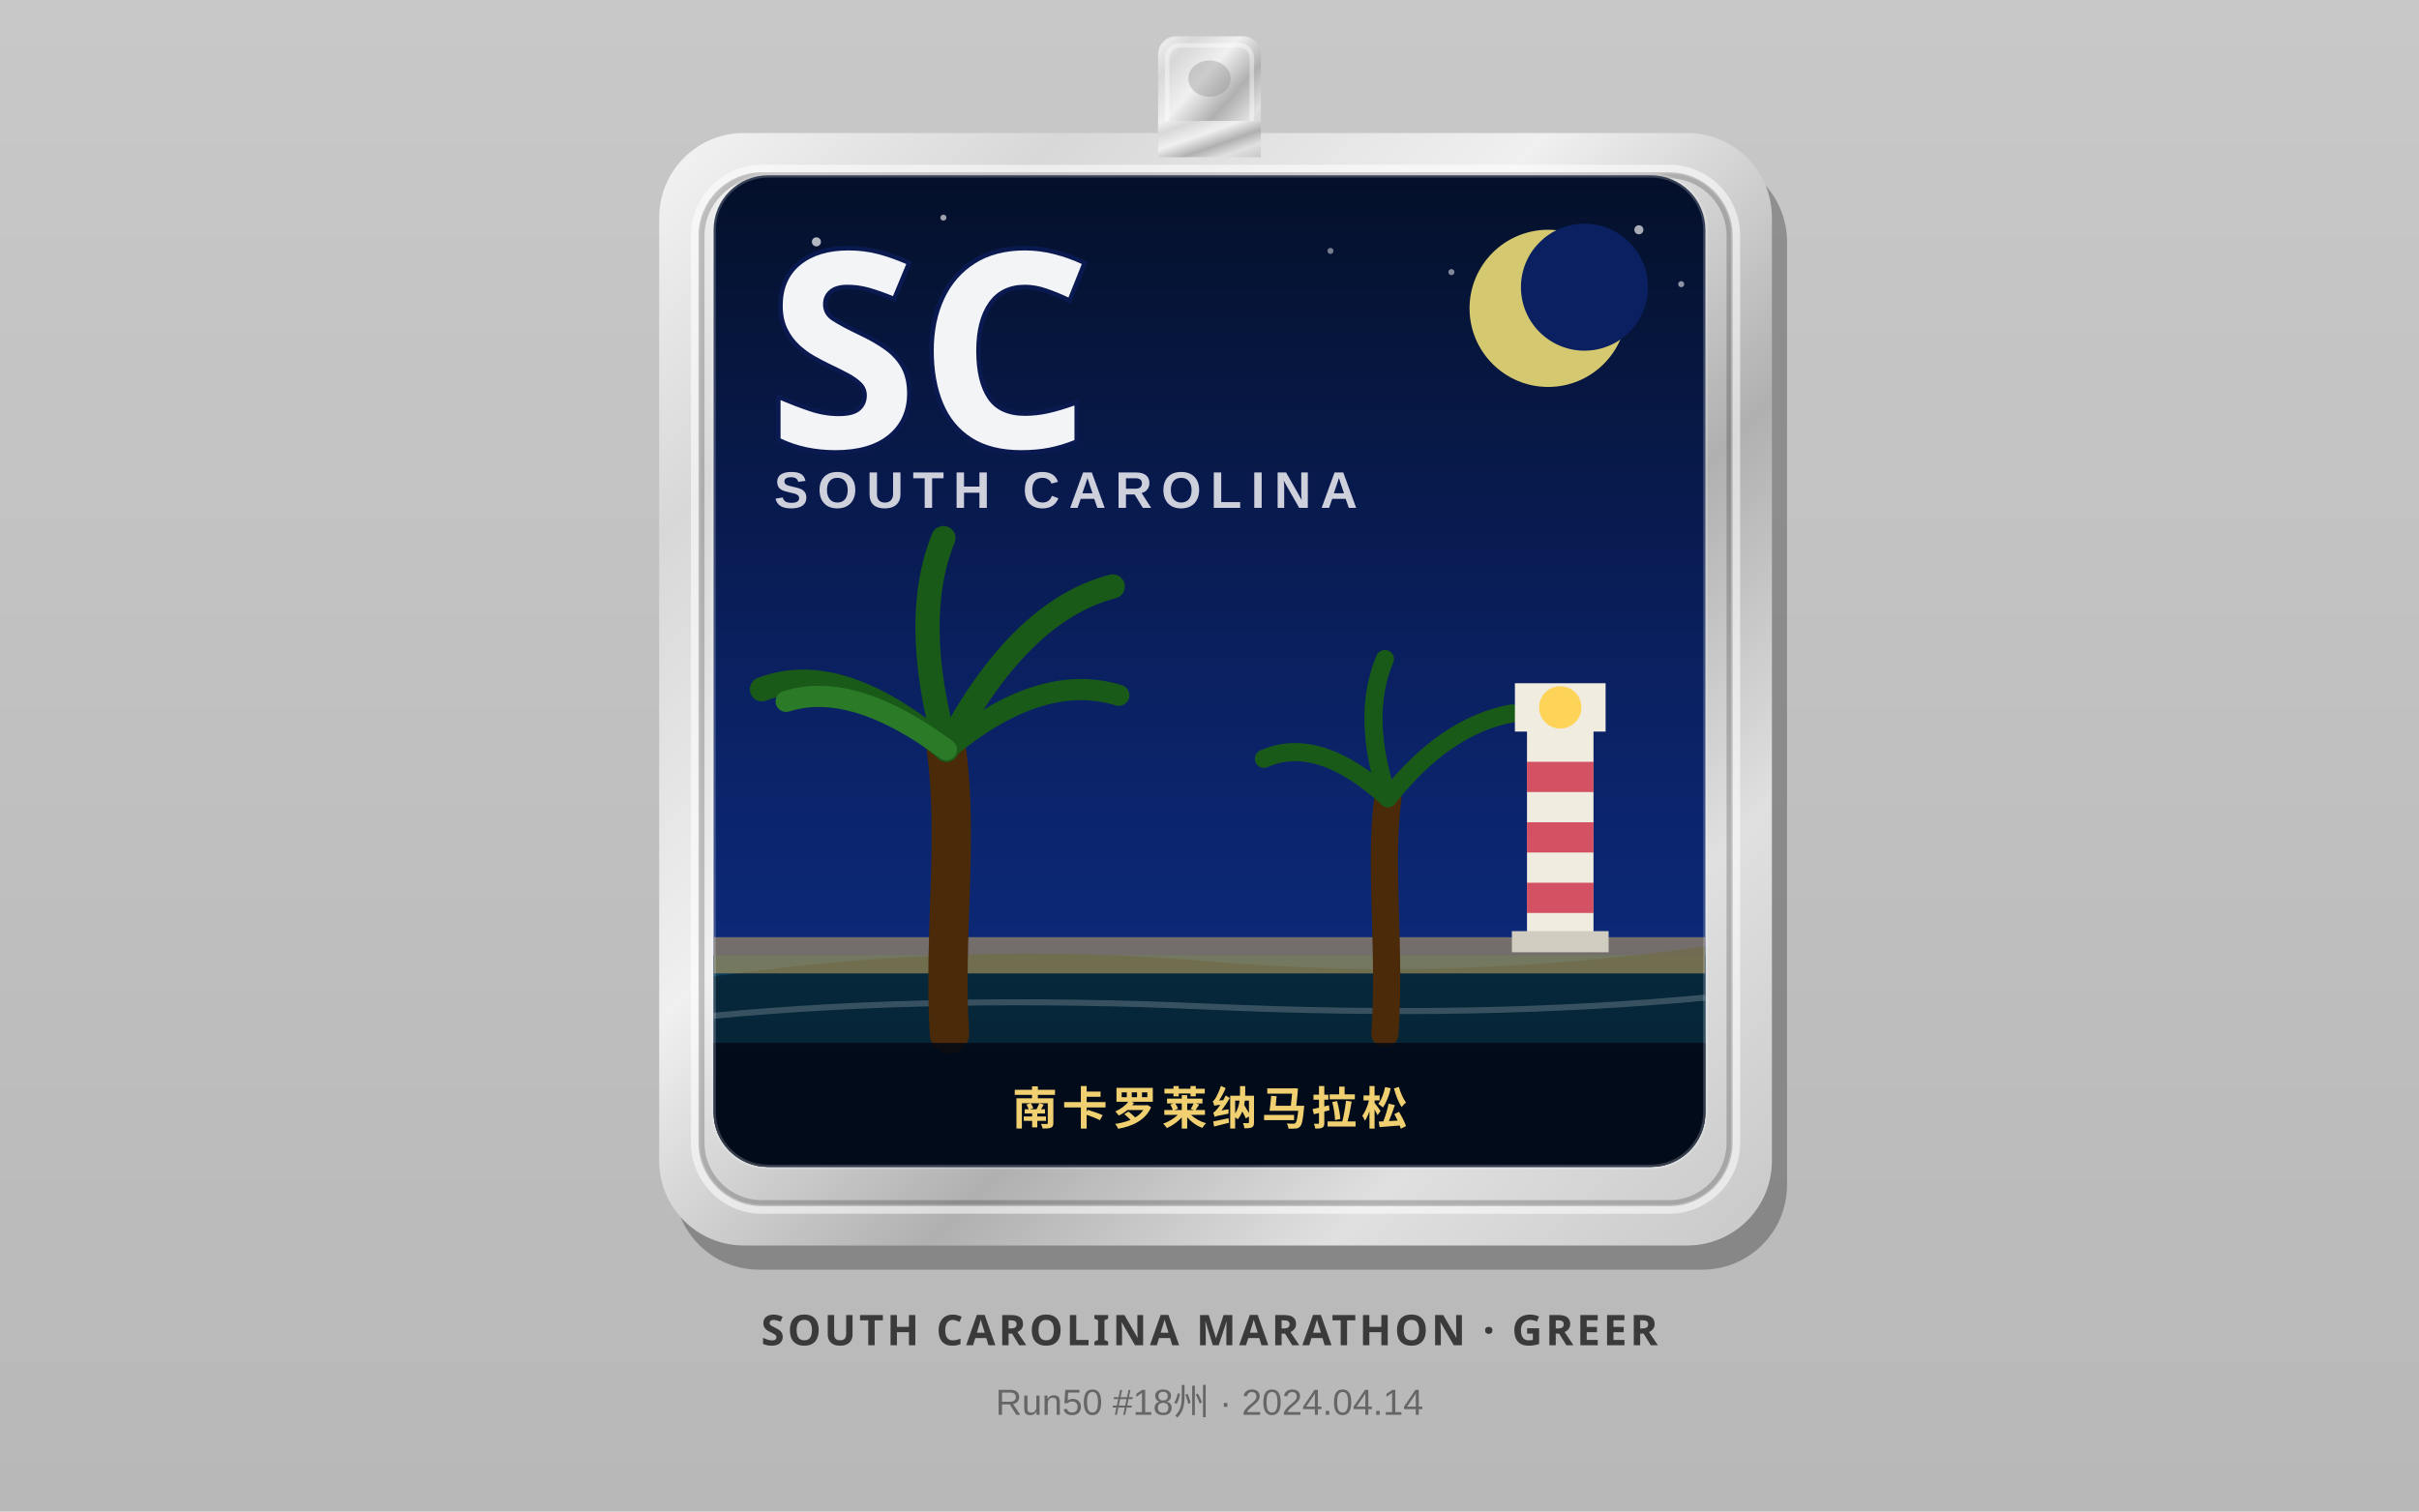
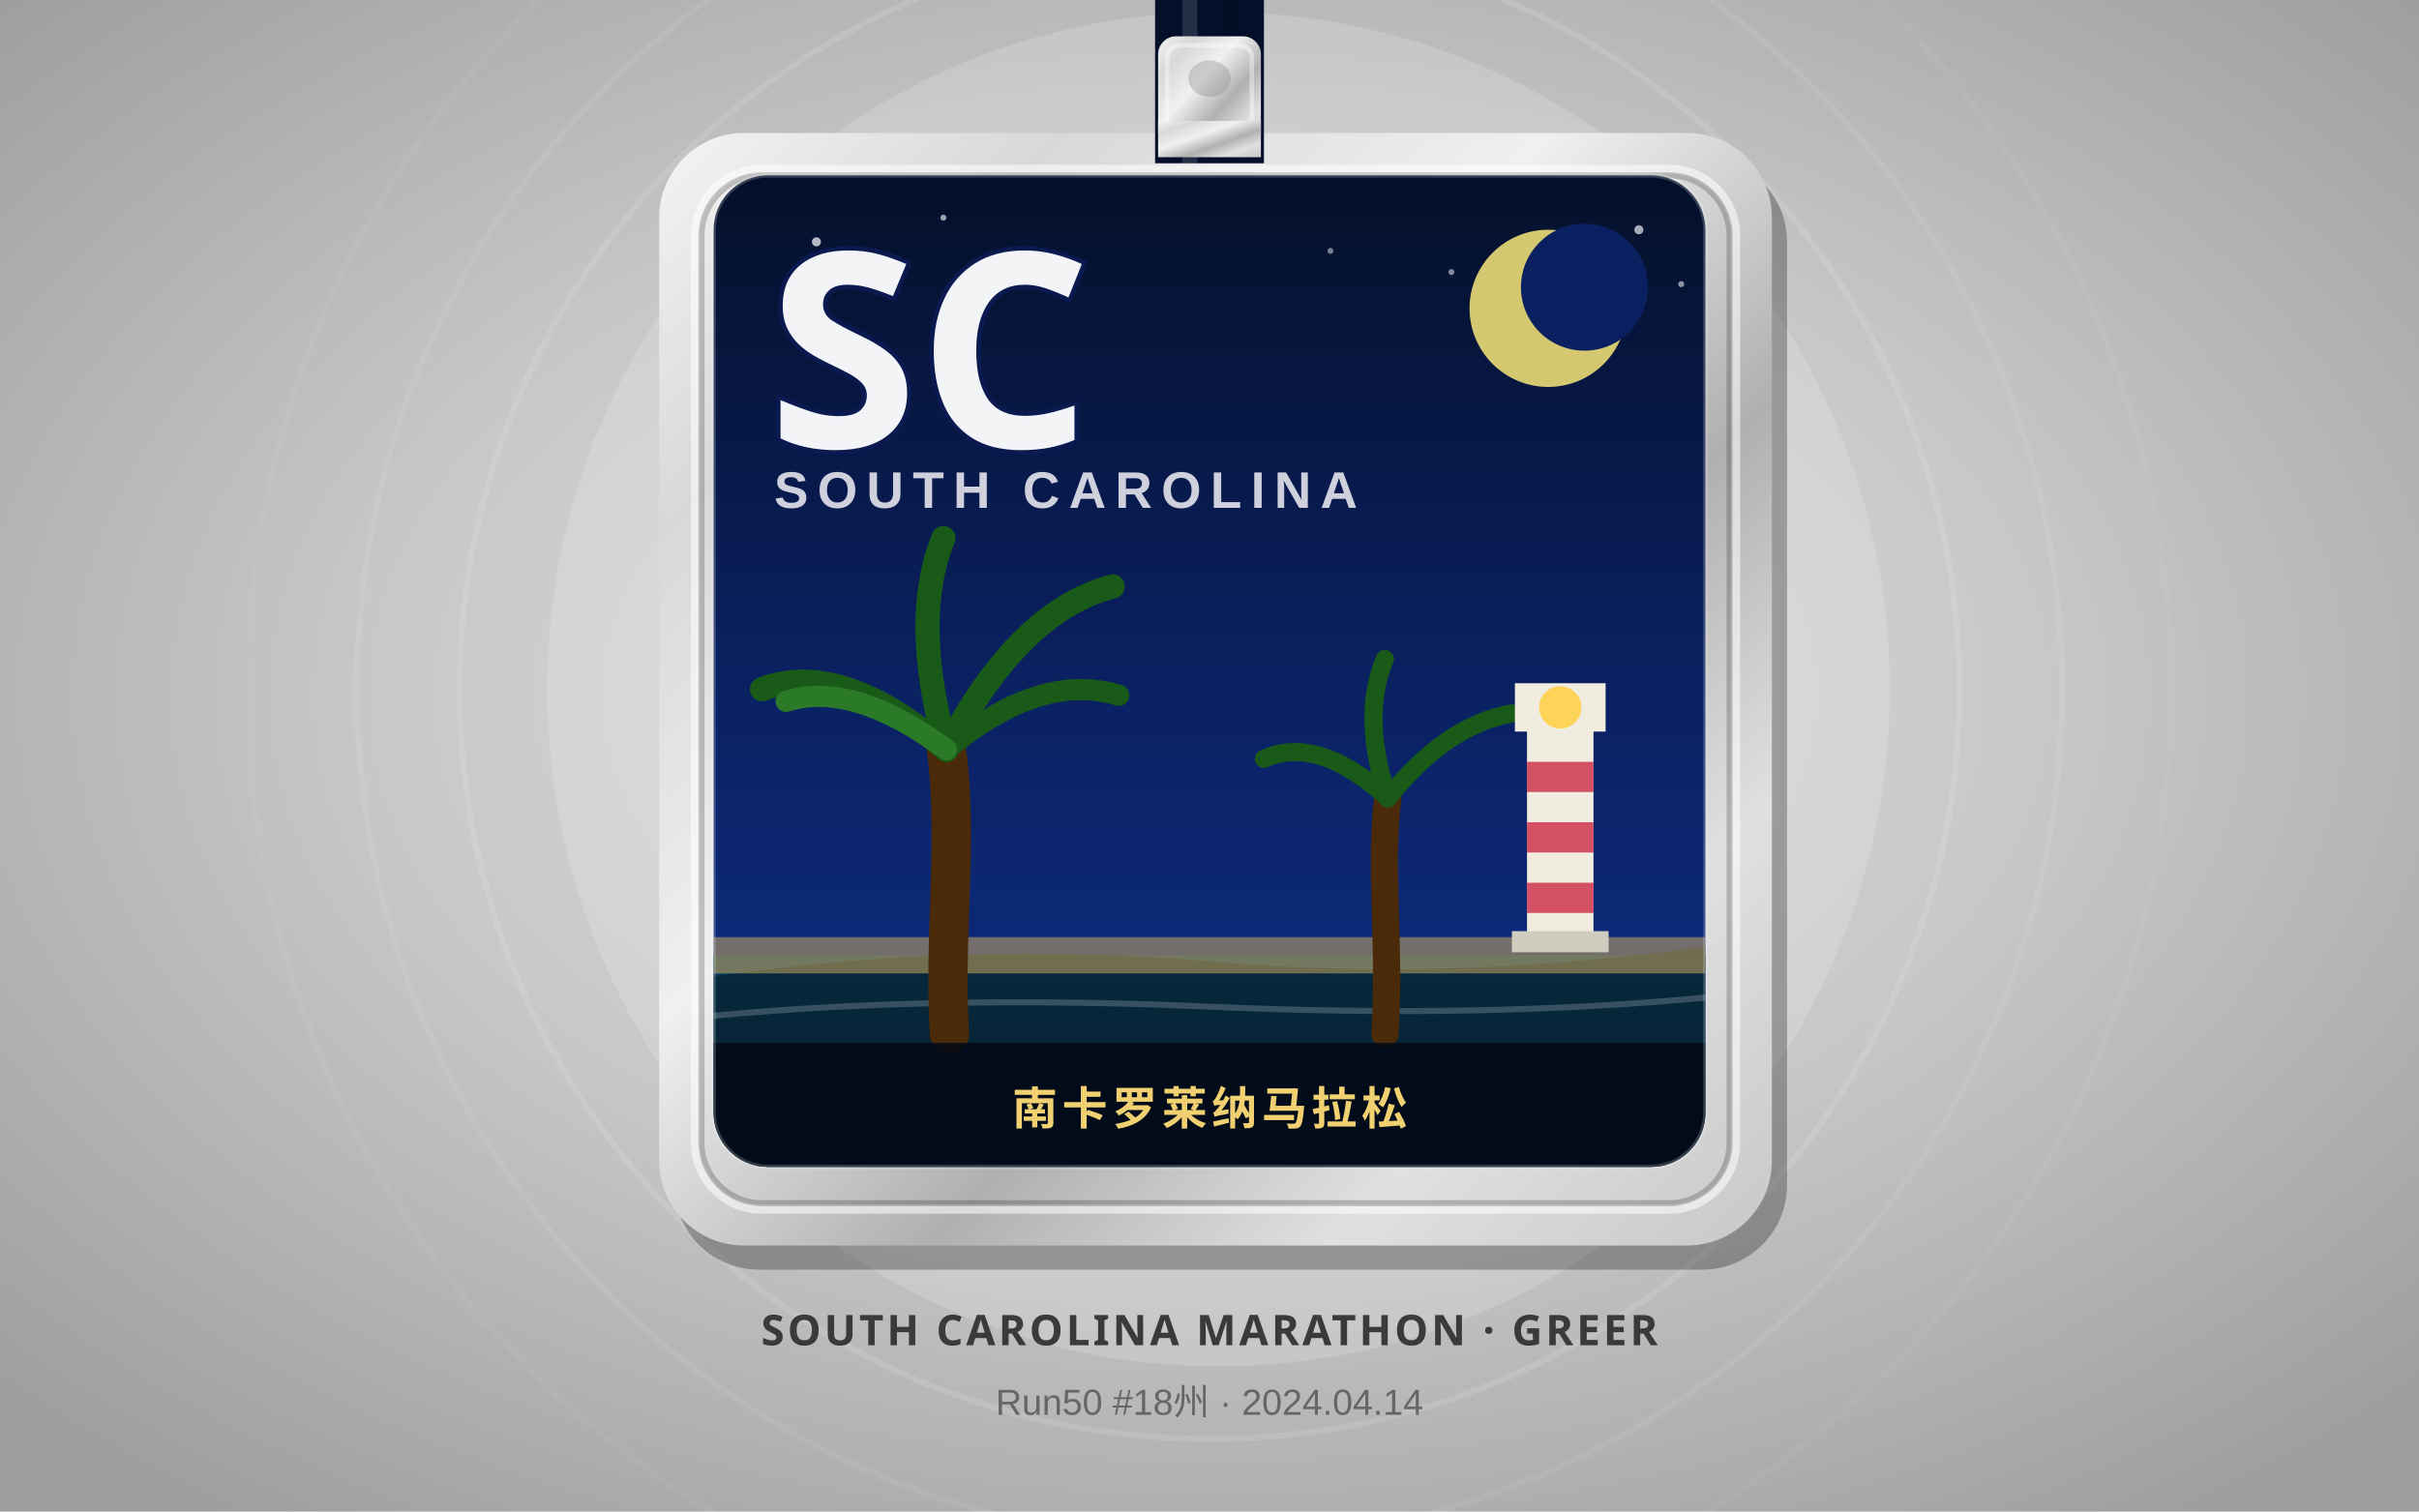
<svg xmlns="http://www.w3.org/2000/svg" viewBox="0 0 800 500">
  <defs>
-     <linearGradient id="bg" x1="0" y1="0" x2="0" y2="1">
-       <stop offset="0%" stop-color="#c8c8c8" />
-       <stop offset="100%" stop-color="#b8b8b8" />
-     </linearGradient>
+     <radialGradient id="bg" cx="50%" cy="46%" r="68%">
+       <stop offset="0%" stop-color="#e2e0e0" />
+       <stop offset="50%" stop-color="#c8c8c8" />
+       <stop offset="100%" stop-color="#9e9e9e" />
+     </radialGradient>
    <linearGradient id="silver" x1="0" y1="0" x2="1" y2="1">
      <stop offset="0%" stop-color="#f4f4f4" />
      <stop offset="18%" stop-color="#d8d8d8" />
      <stop offset="40%" stop-color="#f0f0f0" />
      <stop offset="62%" stop-color="#b0b0b0" />
      <stop offset="80%" stop-color="#e0e0e0" />
      <stop offset="100%" stop-color="#c8c8c8" />
    </linearGradient>
    <linearGradient id="sky" x1="0" y1="0" x2="0" y2="1">
      <stop offset="0%" stop-color="#04102a" />
      <stop offset="50%" stop-color="#0a2060" />
      <stop offset="100%" stop-color="#0e308a" />
    </linearGradient>
    <linearGradient id="ocean" x1="0" y1="0" x2="0" y2="1">
      <stop offset="0%" stop-color="#0a4060" />
      <stop offset="100%" stop-color="#062030" />
    </linearGradient>
    <clipPath id="clip">
      <rect x="236" y="58" width="328" height="328" rx="18" />
    </clipPath>
  </defs>
  <rect width="800" height="500" fill="url(#bg)" />
+   <ellipse cx="403" cy="228" rx="222" ry="224" fill="rgba(255,255,255,0.16)" />
+   <circle cx="400" cy="228" r="248" fill="none" stroke="rgba(255,255,255,0.11)" stroke-width="2" />
+   <circle cx="400" cy="228" r="282" fill="none" stroke="rgba(255,255,255,0.07)" stroke-width="2" />
+   <circle cx="400" cy="228" r="318" fill="none" stroke="rgba(255,255,255,0.04)" stroke-width="2" />
  <rect x="218" y="44" width="368" height="368" rx="28" fill="rgba(0,0,0,0.28)" transform="translate(5,8)" />
  <rect x="218" y="44" width="368" height="368" rx="28" fill="url(#silver)" />
  <rect x="230" y="56" width="344" height="344" rx="22" fill="none" stroke="rgba(255,255,255,0.55)" stroke-width="3" />
  <rect x="232" y="58" width="340" height="340" rx="20" fill="none" stroke="rgba(0,0,0,0.2)" stroke-width="2" />
  <g clip-path="url(#clip)">
    <rect x="236" y="58" width="328" height="328" fill="url(#sky)" />
    <circle cx="270" cy="80" r="1.5" fill="white" opacity="0.7" />
    <circle cx="312" cy="72" r="1" fill="white" opacity="0.6" />
    <circle cx="480" cy="90" r="1" fill="white" opacity="0.5" />
    <circle cx="542" cy="76" r="1.5" fill="white" opacity="0.65" />
    <circle cx="556" cy="94" r="1" fill="white" opacity="0.55" />
    <circle cx="440" cy="83" r="1" fill="white" opacity="0.45" />
    <circle cx="512" cy="102" r="26" fill="#d4c870" />
    <circle cx="524" cy="95" r="21" fill="#0a2060" />
    <rect x="236" y="316" width="328" height="70" fill="url(#ocean)" />
    <path d="M236,323 Q320,311 400,318 Q480,325 564,313 L564,386 L236,386Z" fill="#062030" opacity="0.75" />
    <path d="M236,336 Q310,329 400,333 Q490,337 564,330" fill="none" stroke="rgba(255,255,255,0.2)" stroke-width="2" />
    <rect x="236" y="310" width="328" height="12" fill="#c8a860" opacity="0.55" />
    <path d="M314,342 C312,310 317,278 313,248" stroke="#4a2a08" stroke-width="13" fill="none" stroke-linecap="round" />
    <path d="M313,248 Q278,218 252,228" stroke="#1a5a18" stroke-width="8" fill="none" stroke-linecap="round" />
    <path d="M313,248 Q301,205 312,178" stroke="#1a5a18" stroke-width="8" fill="none" stroke-linecap="round" />
    <path d="M313,248 Q337,202 368,194" stroke="#1a5a18" stroke-width="8" fill="none" stroke-linecap="round" />
    <path d="M313,248 Q344,222 370,230" stroke="#1a5a18" stroke-width="7" fill="none" stroke-linecap="round" />
    <path d="M313,248 Q282,225 260,232" stroke="#2a7a28" stroke-width="7" fill="none" stroke-linecap="round" />
    <path d="M458,342 C460,314 456,286 459,264" stroke="#4a2a08" stroke-width="9" fill="none" stroke-linecap="round" />
    <path d="M459,264 Q436,243 418,251" stroke="#1a5a18" stroke-width="6" fill="none" stroke-linecap="round" />
    <path d="M459,264 Q450,237 458,218" stroke="#1a5a18" stroke-width="6" fill="none" stroke-linecap="round" />
    <path d="M459,264 Q478,240 500,236" stroke="#1a5a18" stroke-width="6" fill="none" stroke-linecap="round" />
    <rect x="505" y="238" width="22" height="72" fill="#f0ece0" />
    <rect x="505" y="252" width="22" height="10" fill="#c8102e" opacity="0.7" />
    <rect x="505" y="272" width="22" height="10" fill="#c8102e" opacity="0.7" />
    <rect x="505" y="292" width="22" height="10" fill="#c8102e" opacity="0.7" />
    <rect x="501" y="226" width="30" height="16" fill="#f0ece0" />
    <circle cx="516" cy="234" r="7" fill="#ffd040" opacity="0.85" />
    <rect x="500" y="308" width="32" height="7" fill="#d0ccc0" />
    <rect x="236" y="345" width="328" height="41" fill="rgba(2,8,22,0.85)" />
    <text x="254" y="148" font-family="'Arial Black',Impact,sans-serif" font-size="90" font-weight="900" fill="white" fill-opacity="0.95" stroke="#0a1a50" stroke-width="3" paint-order="stroke">SC</text>
    <text x="256" y="168" font-family="Arial,sans-serif" font-size="17" font-weight="700" fill="white" fill-opacity="0.8" stroke="#0a1a50" stroke-width="1" paint-order="stroke" letter-spacing="3">SOUTH CAROLINA</text>
    <text x="400" y="372" font-family="'Arial Black',sans-serif" font-size="15" font-weight="900" fill="#f0d070" text-anchor="middle" letter-spacing="1.5">南卡罗莱纳马拉松</text>
  </g>
  <rect x="236" y="58" width="328" height="328" rx="18" fill="none" stroke="rgba(255,255,255,0.2)" stroke-width="1.5" />
+   <rect x="382" y="0" width="36" height="54" fill="#04102a" />
+   <rect x="391" y="0" width="5" height="54" fill="rgba(255,255,255,0.13)" />
+   <rect x="404" y="0" width="5" height="54" fill="rgba(0,0,0,0.08)" />
  <rect x="383" y="12" width="34" height="38" rx="6" fill="url(#silver)" />
  <rect x="386" y="15" width="28" height="32" rx="4" fill="none" stroke="rgba(255,255,255,0.4)" stroke-width="1.5" />
  <rect x="383" y="40" width="34" height="12" fill="url(#silver)" />
  <ellipse cx="400" cy="26" rx="7" ry="6" fill="#888" opacity="0.35" />
  <text x="400" y="445" font-family="'Arial Black',sans-serif" font-size="14" font-weight="900" fill="#3a3a3a" text-anchor="middle" letter-spacing="1">SOUTH CAROLINA MARATHON · GREER</text>
  <text x="400" y="468" font-family="Arial,sans-serif" font-size="12" fill="#666" text-anchor="middle">Run50 #18州 · 2024.04.14</text>
</svg>
